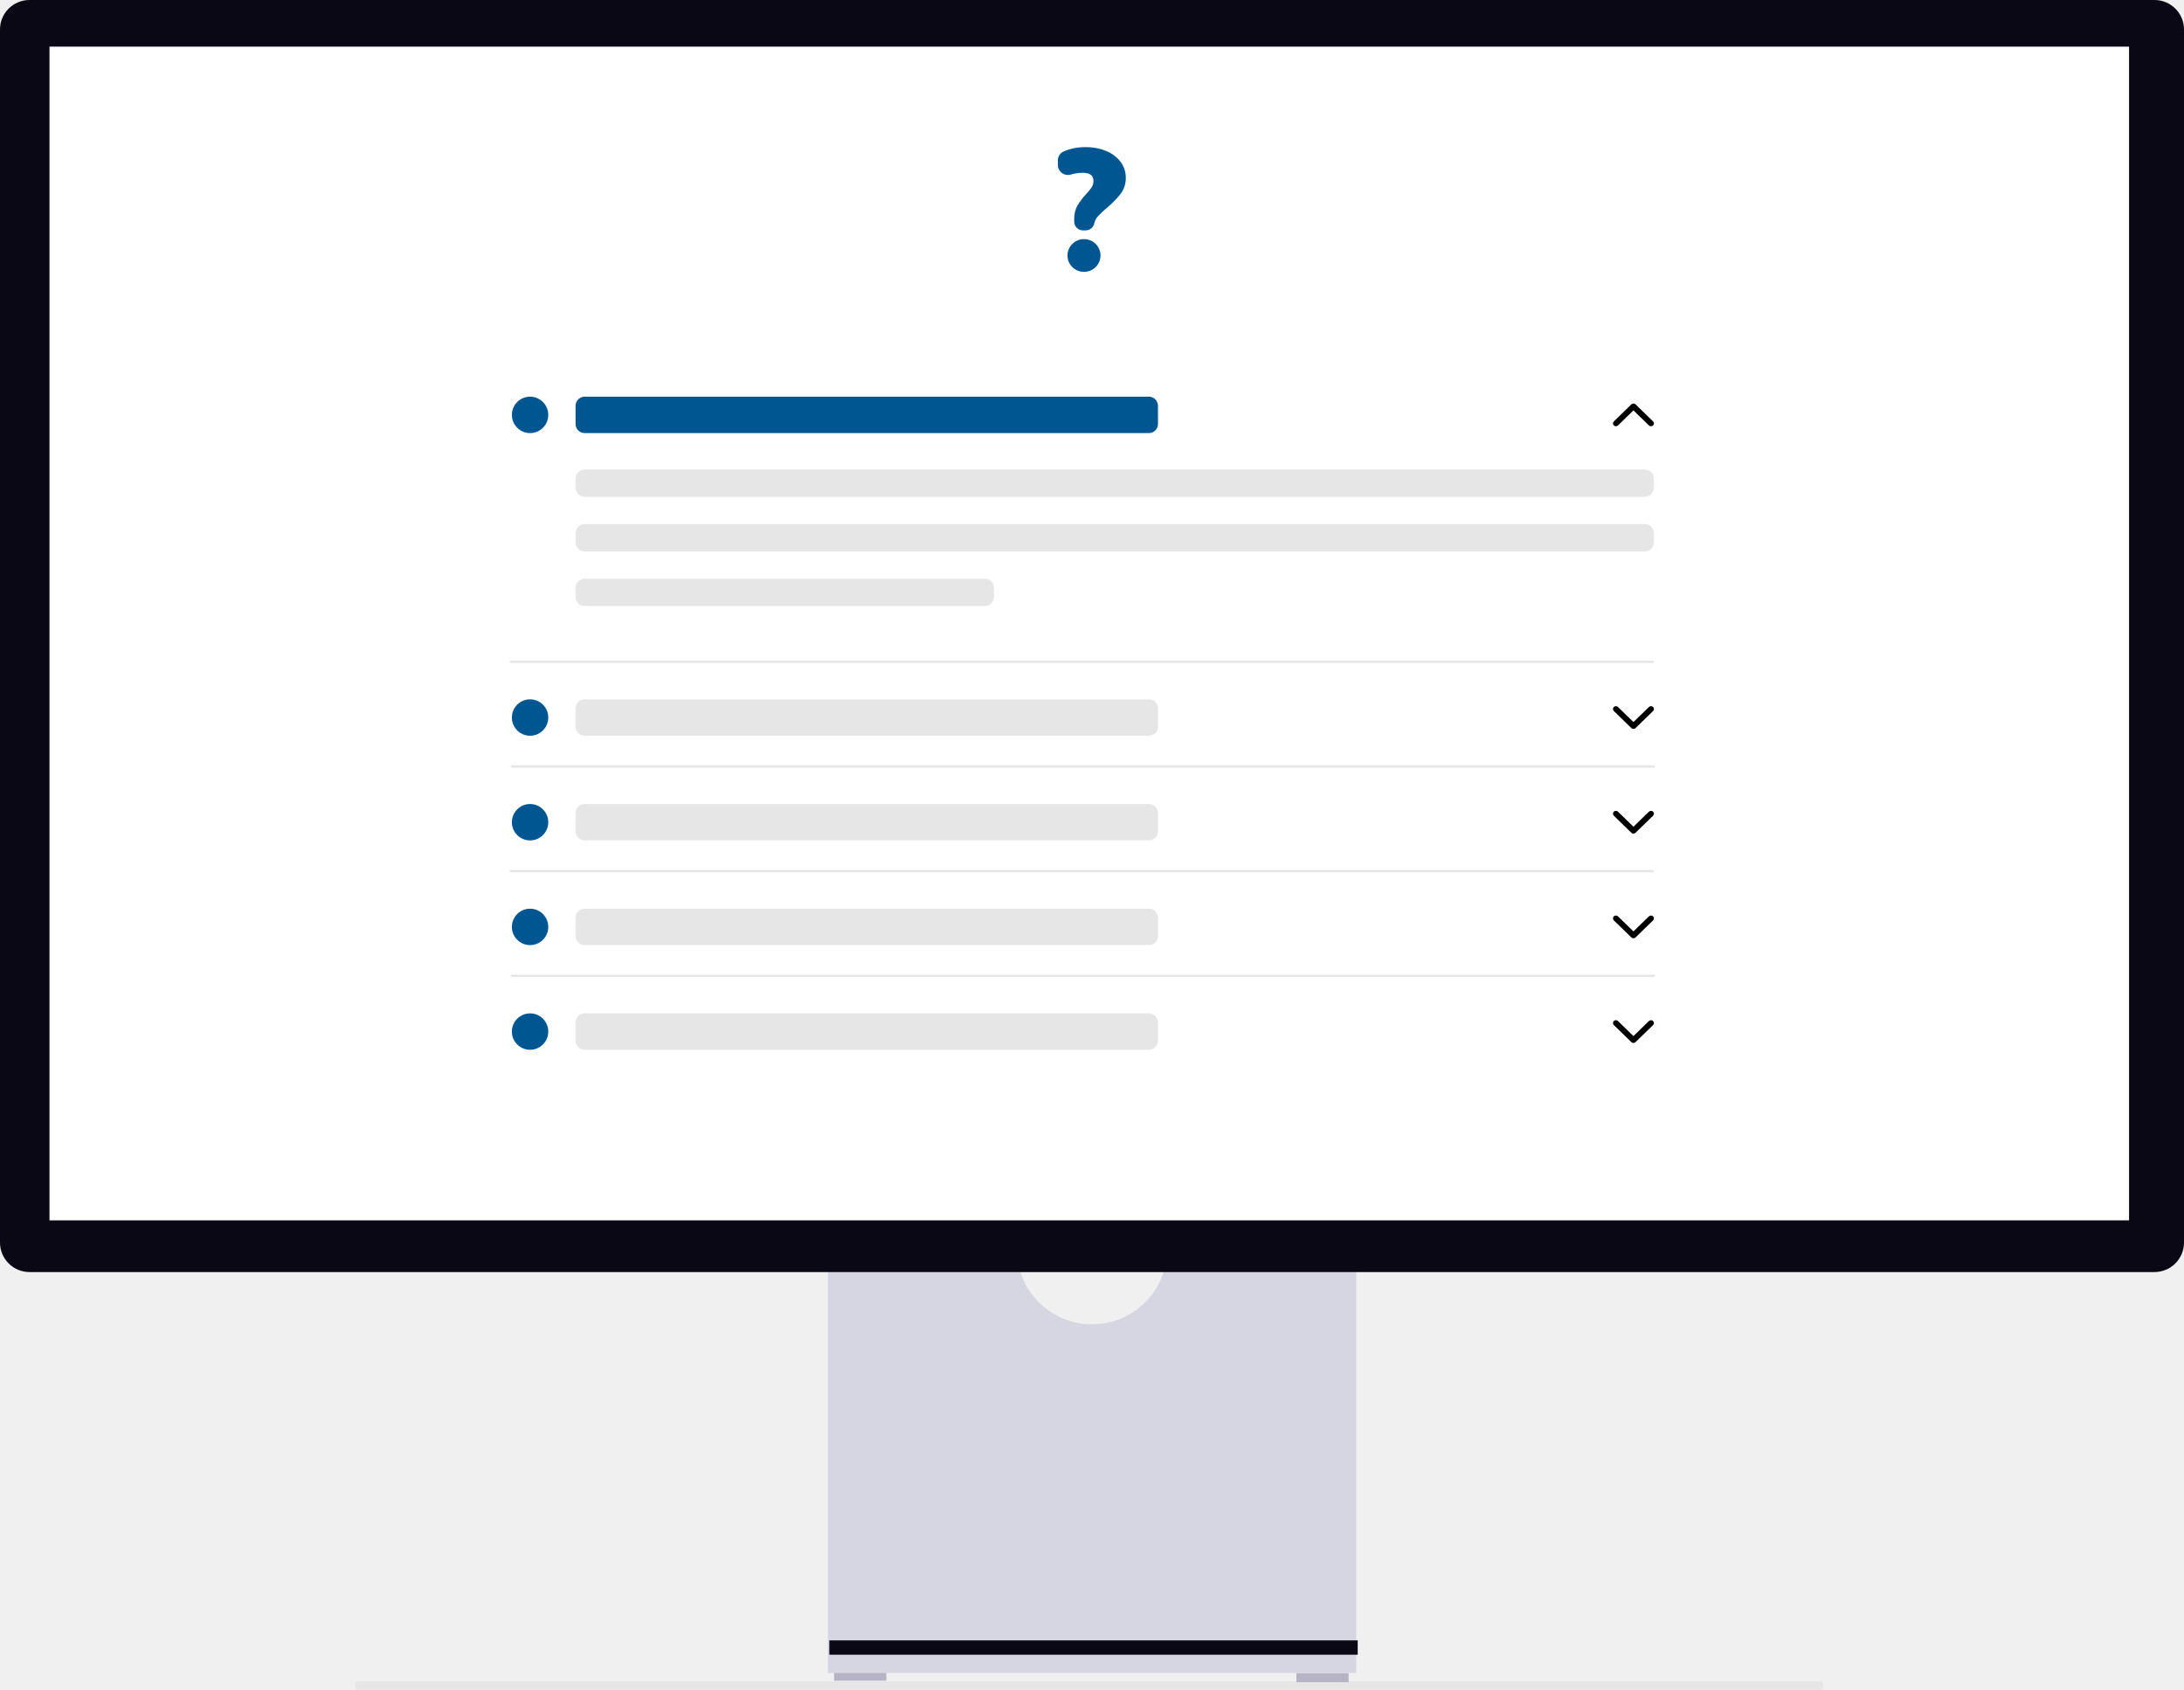
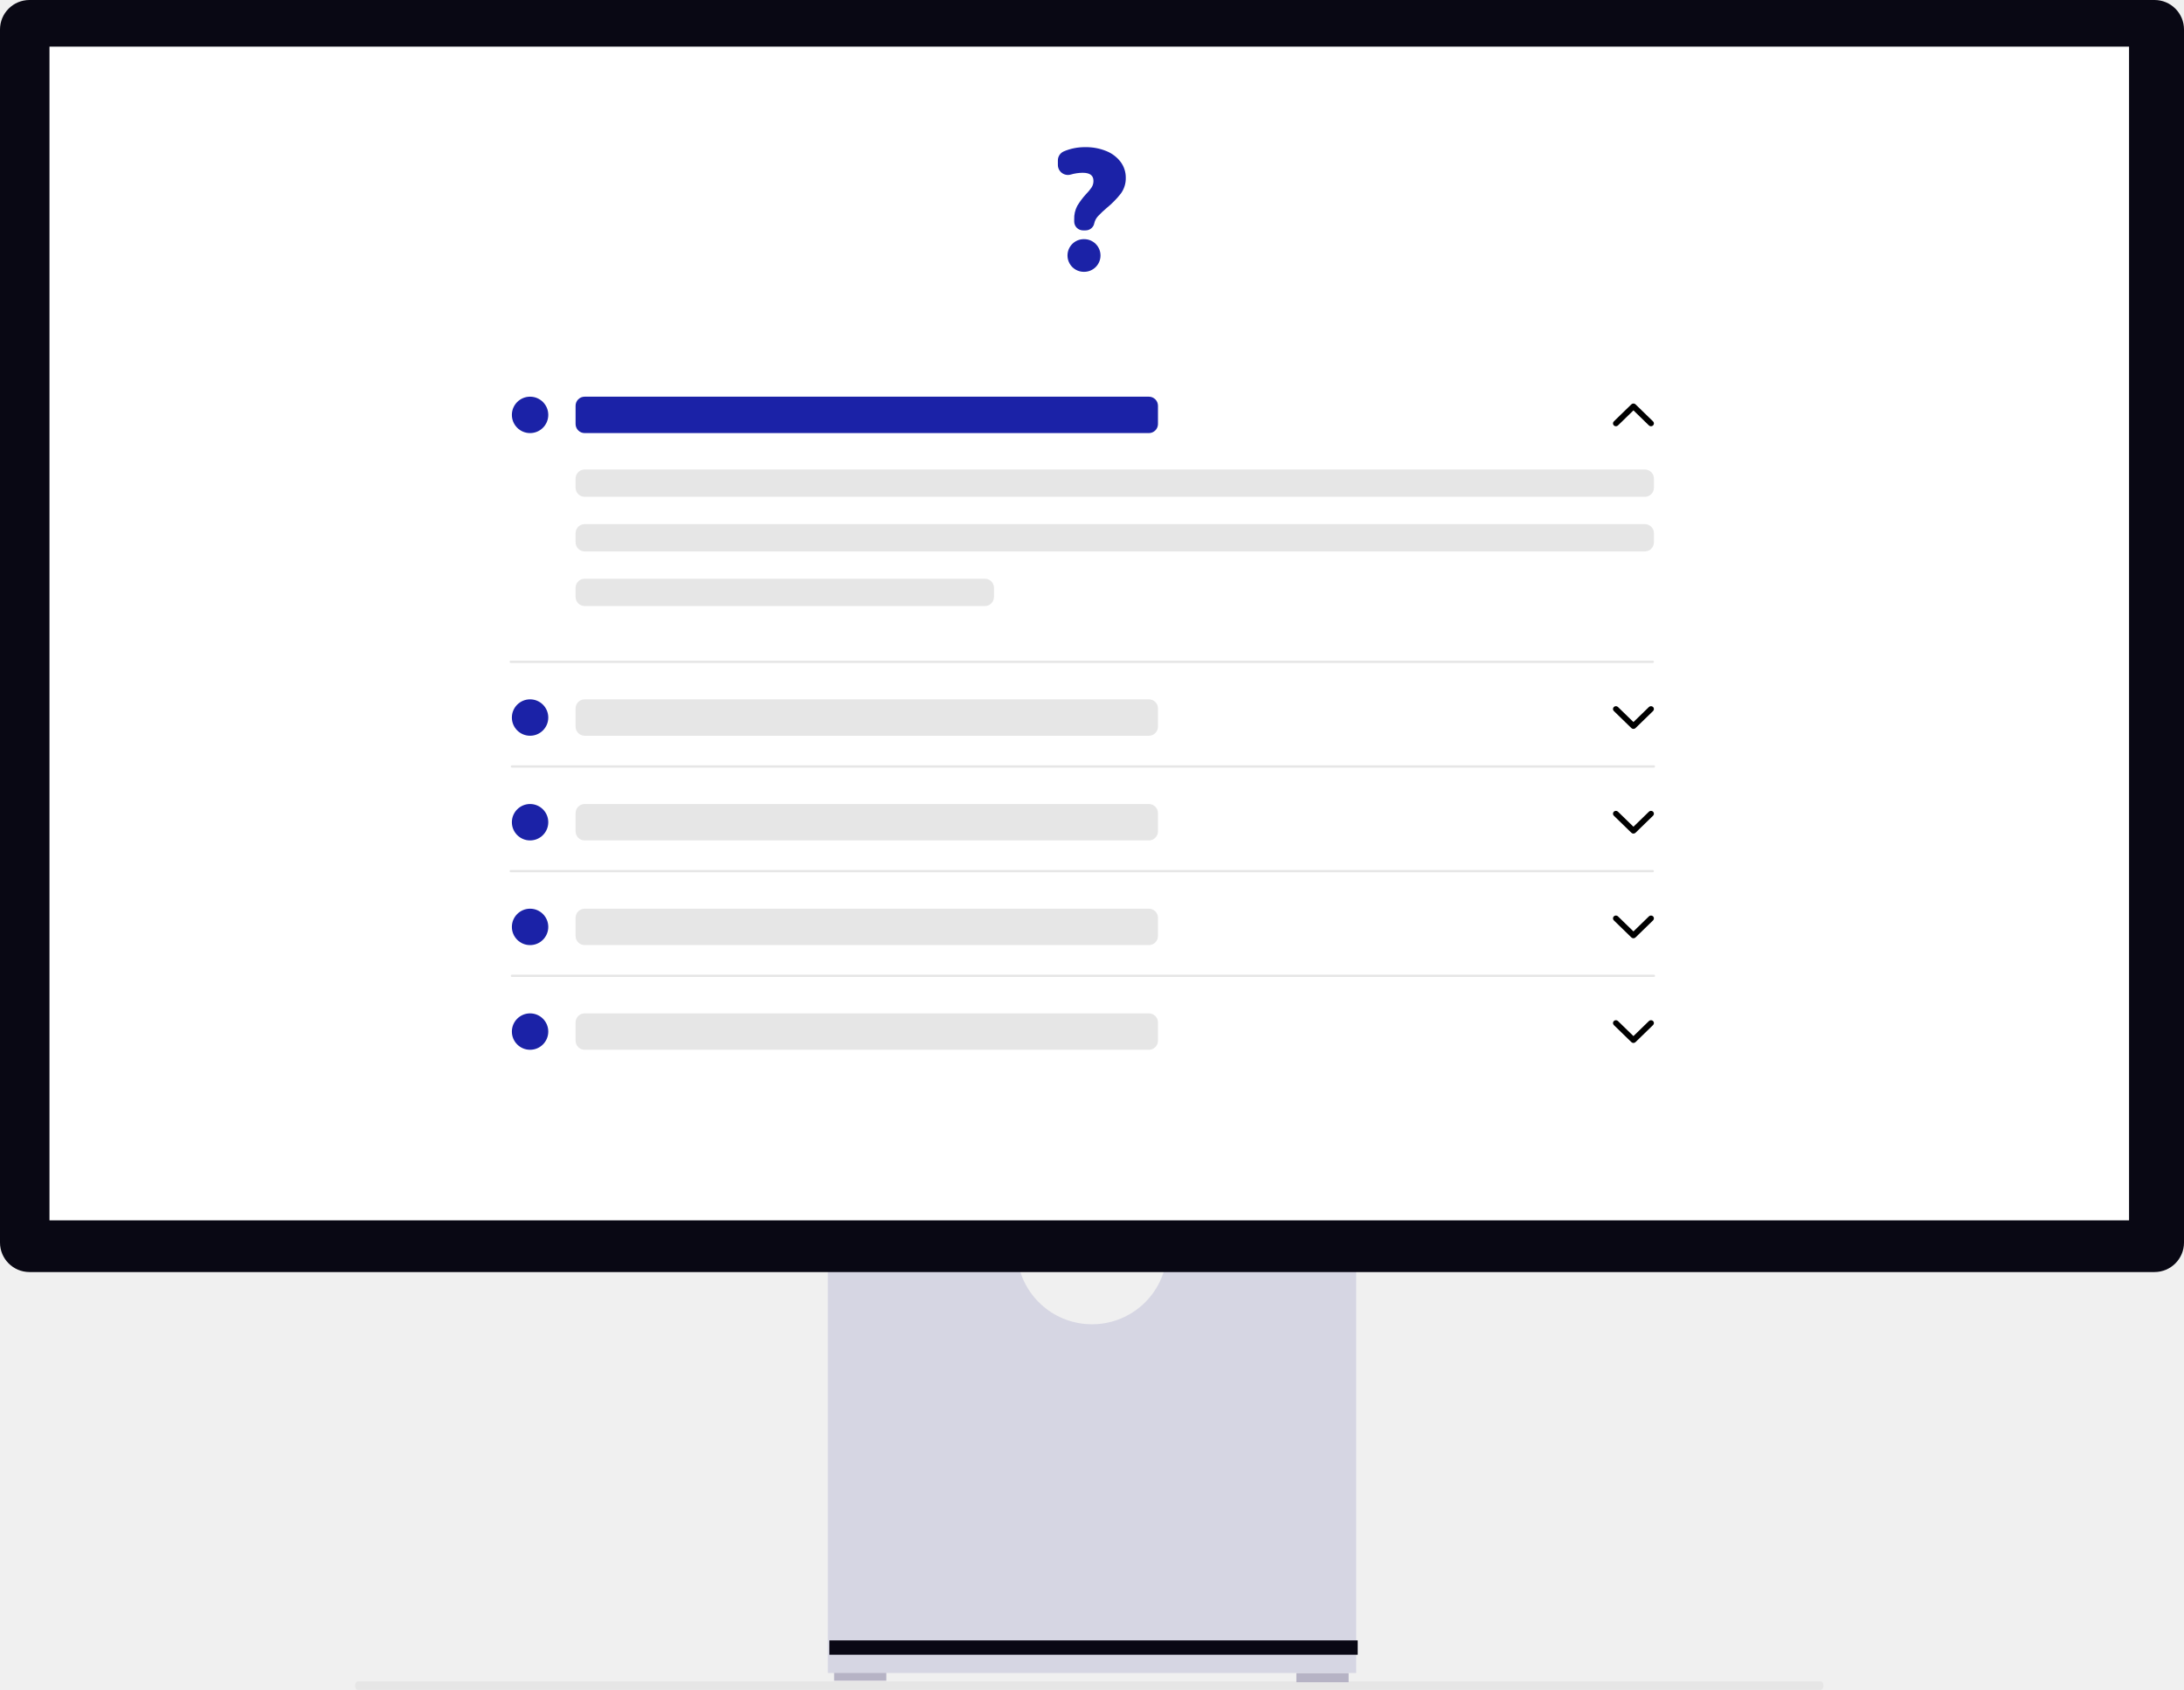
<svg xmlns="http://www.w3.org/2000/svg" width="960" height="742.636" viewBox="0 0 960 742.636">
  <g transform="translate(-480 -168.682)">
    <g transform="translate(-80 -61.886)">
      <path d="M15.18,489.08c0,1.048.575,1.89,1.289,1.89h642.9c.72,0,1.289-.84,1.289-1.89s-.569-1.89-1.289-1.89H16.469C15.755,487.191,15.18,488.032,15.18,489.08Z" transform="translate(700.878 482.234)" fill="#e6e6e6" />
      <rect width="22.954" height="4.05" transform="translate(926.639 965.084)" fill="#b6b3c5" />
      <rect width="22.954" height="4.05" transform="translate(1129.844 965.76)" fill="#b6b3c5" />
      <path d="M377.9,370.945a33.074,33.074,0,0,1-65.264,0H229.146V551.874H461.387V370.945Z" transform="translate(694.735 413.883)" fill="#d6d6e3" />
      <rect width="232.236" height="6.298" transform="translate(924.557 951.422)" fill="#090814" />
      <path d="M947.053,580.9H12.947A12.96,12.96,0,0,1,0,567.952V34.858A12.96,12.96,0,0,1,12.947,21.91H947.053A12.96,12.96,0,0,1,960,34.858V567.952A12.96,12.96,0,0,1,947.053,580.9Z" transform="translate(560 208.658)" fill="#090814" />
      <rect width="914.094" height="515.782" transform="translate(581.75 251.061)" fill="#fff" />
    </g>
-     <path d="M-3968.591,54.782a7.177,7.177,0,0,1-7.178-7.178,7.177,7.177,0,0,1,7.178-7.177h.151a7.177,7.177,0,0,1,7.177,7.177,7.177,7.177,0,0,1-7.177,7.178Zm.788-18.21h-1.147a3.877,3.877,0,0,1-3.872-3.873v-.963a11.853,11.853,0,0,1,1.342-5.93,31.12,31.12,0,0,1,3.759-5.049,22.268,22.268,0,0,0,2.555-3.08,5.185,5.185,0,0,0,.807-2.866c0-2.39-1.557-3.553-4.761-3.553a19.368,19.368,0,0,0-5.248.788,4.419,4.419,0,0,1-3.875-.721A4.418,4.418,0,0,1-3980,7.8V5.85a4.332,4.332,0,0,1,2.557-3.972A23.38,23.38,0,0,1-3967.912,0a23.474,23.474,0,0,1,9.2,1.711,14.847,14.847,0,0,1,6.3,4.772,11.492,11.492,0,0,1,2.259,6.966,11.322,11.322,0,0,1-2.184,6.965,39.772,39.772,0,0,1-6.1,6.221,43.63,43.63,0,0,0-3.915,3.688,6.816,6.816,0,0,0-1.628,3.031,3.861,3.861,0,0,1-3.807,3.216Z" transform="translate(4925 233.349)" fill="#005691" />
+     <path d="M-3968.591,54.782a7.177,7.177,0,0,1-7.178-7.178,7.177,7.177,0,0,1,7.178-7.177h.151a7.177,7.177,0,0,1,7.177,7.177,7.177,7.177,0,0,1-7.177,7.178Zm.788-18.21h-1.147a3.877,3.877,0,0,1-3.872-3.873v-.963a11.853,11.853,0,0,1,1.342-5.93,31.12,31.12,0,0,1,3.759-5.049,22.268,22.268,0,0,0,2.555-3.08,5.185,5.185,0,0,0,.807-2.866c0-2.39-1.557-3.553-4.761-3.553a19.368,19.368,0,0,0-5.248.788,4.419,4.419,0,0,1-3.875-.721A4.418,4.418,0,0,1-3980,7.8V5.85a4.332,4.332,0,0,1,2.557-3.972A23.38,23.38,0,0,1-3967.912,0a23.474,23.474,0,0,1,9.2,1.711,14.847,14.847,0,0,1,6.3,4.772,11.492,11.492,0,0,1,2.259,6.966,11.322,11.322,0,0,1-2.184,6.965,39.772,39.772,0,0,1-6.1,6.221,43.63,43.63,0,0,0-3.915,3.688,6.816,6.816,0,0,0-1.628,3.031,3.861,3.861,0,0,1-3.807,3.216Z" transform="translate(4925 233.349)" fill="#1B22A7" />
    <path d="M14,8a1.3,1.3,0,0,0-.909.366l-7.714,7.5a1.226,1.226,0,0,0,0,1.768,1.312,1.312,0,0,0,1.818,0L14,11.018l6.805,6.616a1.312,1.312,0,0,0,1.818,0,1.226,1.226,0,0,0,0-1.768l-7.714-7.5A1.3,1.3,0,0,0,14,8Z" transform="translate(1184 338)" />
-     <circle cx="8" cy="8" r="8" transform="translate(705 343)" fill="#005691" />
-     <rect width="256" height="16" rx="4" transform="translate(733 343)" fill="#005691" />
+     <circle cx="8" cy="8" r="8" transform="translate(705 343)" fill="#1B22A7" />
+     <rect width="256" height="16" rx="4" transform="translate(733 343)" fill="#1B22A7" />
    <rect width="474" height="12" rx="4" transform="translate(733 375)" fill="#e6e6e6" />
    <rect width="474" height="12" rx="4" transform="translate(733 399)" fill="#e6e6e6" />
    <rect width="183.912" height="12" rx="4" transform="translate(733 423)" fill="#e6e6e6" />
    <path d="M502,.5H0A.5.5,0,0,1-.5,0,.5.5,0,0,1,0-.5H502a.5.5,0,0,1,.5.5A.5.5,0,0,1,502,.5Z" transform="translate(704.5 459.5)" fill="#e6e6e6" />
    <path d="M14,18a1.3,1.3,0,0,1-.909-.366l-7.714-7.5a1.226,1.226,0,0,1,0-1.768,1.312,1.312,0,0,1,1.818,0L14,14.982l6.805-6.616a1.312,1.312,0,0,1,1.818,0,1.226,1.226,0,0,1,0,1.768l-7.714,7.5A1.3,1.3,0,0,1,14,18Z" transform="translate(1184 471)" />
-     <circle cx="8" cy="8" r="8" transform="translate(705 476)" fill="#005691" />
+     <circle cx="8" cy="8" r="8" transform="translate(705 476)" fill="#1B22A7" />
    <rect width="256" height="16" rx="4" transform="translate(733 476)" fill="#e6e6e6" />
    <path d="M502,.5H0A.5.5,0,0,1-.5,0,.5.5,0,0,1,0-.5H502a.5.5,0,0,1,.5.5A.5.5,0,0,1,502,.5Z" transform="translate(705 505.5)" fill="#e6e6e6" />
    <path d="M14,18a1.3,1.3,0,0,1-.909-.366l-7.714-7.5a1.226,1.226,0,0,1,0-1.768,1.312,1.312,0,0,1,1.818,0L14,14.982l6.805-6.616a1.312,1.312,0,0,1,1.818,0,1.226,1.226,0,0,1,0,1.768l-7.714,7.5A1.3,1.3,0,0,1,14,18Z" transform="translate(1184 517)" />
-     <circle cx="8" cy="8" r="8" transform="translate(705 522)" fill="#005691" />
+     <circle cx="8" cy="8" r="8" transform="translate(705 522)" fill="#1B22A7" />
    <rect width="256" height="16" rx="4" transform="translate(733 522)" fill="#e6e6e6" />
    <path d="M502,.5H0A.5.5,0,0,1-.5,0,.5.5,0,0,1,0-.5H502a.5.5,0,0,1,.5.5A.5.5,0,0,1,502,.5Z" transform="translate(704.5 551.5)" fill="#e6e6e6" />
    <path d="M14,18a1.3,1.3,0,0,1-.909-.366l-7.714-7.5a1.226,1.226,0,0,1,0-1.768,1.312,1.312,0,0,1,1.818,0L14,14.982l6.805-6.616a1.312,1.312,0,0,1,1.818,0,1.226,1.226,0,0,1,0,1.768l-7.714,7.5A1.3,1.3,0,0,1,14,18Z" transform="translate(1184 563)" />
-     <circle cx="8" cy="8" r="8" transform="translate(705 568)" fill="#005691" />
+     <circle cx="8" cy="8" r="8" transform="translate(705 568)" fill="#1B22A7" />
    <rect width="256" height="16" rx="4" transform="translate(733 568)" fill="#e6e6e6" />
    <path d="M502,.5H0A.5.5,0,0,1-.5,0,.5.5,0,0,1,0-.5H502a.5.5,0,0,1,.5.5A.5.5,0,0,1,502,.5Z" transform="translate(705 597.5)" fill="#e6e6e6" />
    <path d="M14,18a1.3,1.3,0,0,1-.909-.366l-7.714-7.5a1.226,1.226,0,0,1,0-1.768,1.312,1.312,0,0,1,1.818,0L14,14.982l6.805-6.616a1.312,1.312,0,0,1,1.818,0,1.226,1.226,0,0,1,0,1.768l-7.714,7.5A1.3,1.3,0,0,1,14,18Z" transform="translate(1184 609)" />
-     <circle cx="8" cy="8" r="8" transform="translate(705 614)" fill="#005691" />
+     <circle cx="8" cy="8" r="8" transform="translate(705 614)" fill="#1B22A7" />
    <rect width="256" height="16" rx="4" transform="translate(733 614)" fill="#e6e6e6" />
  </g>
</svg>
